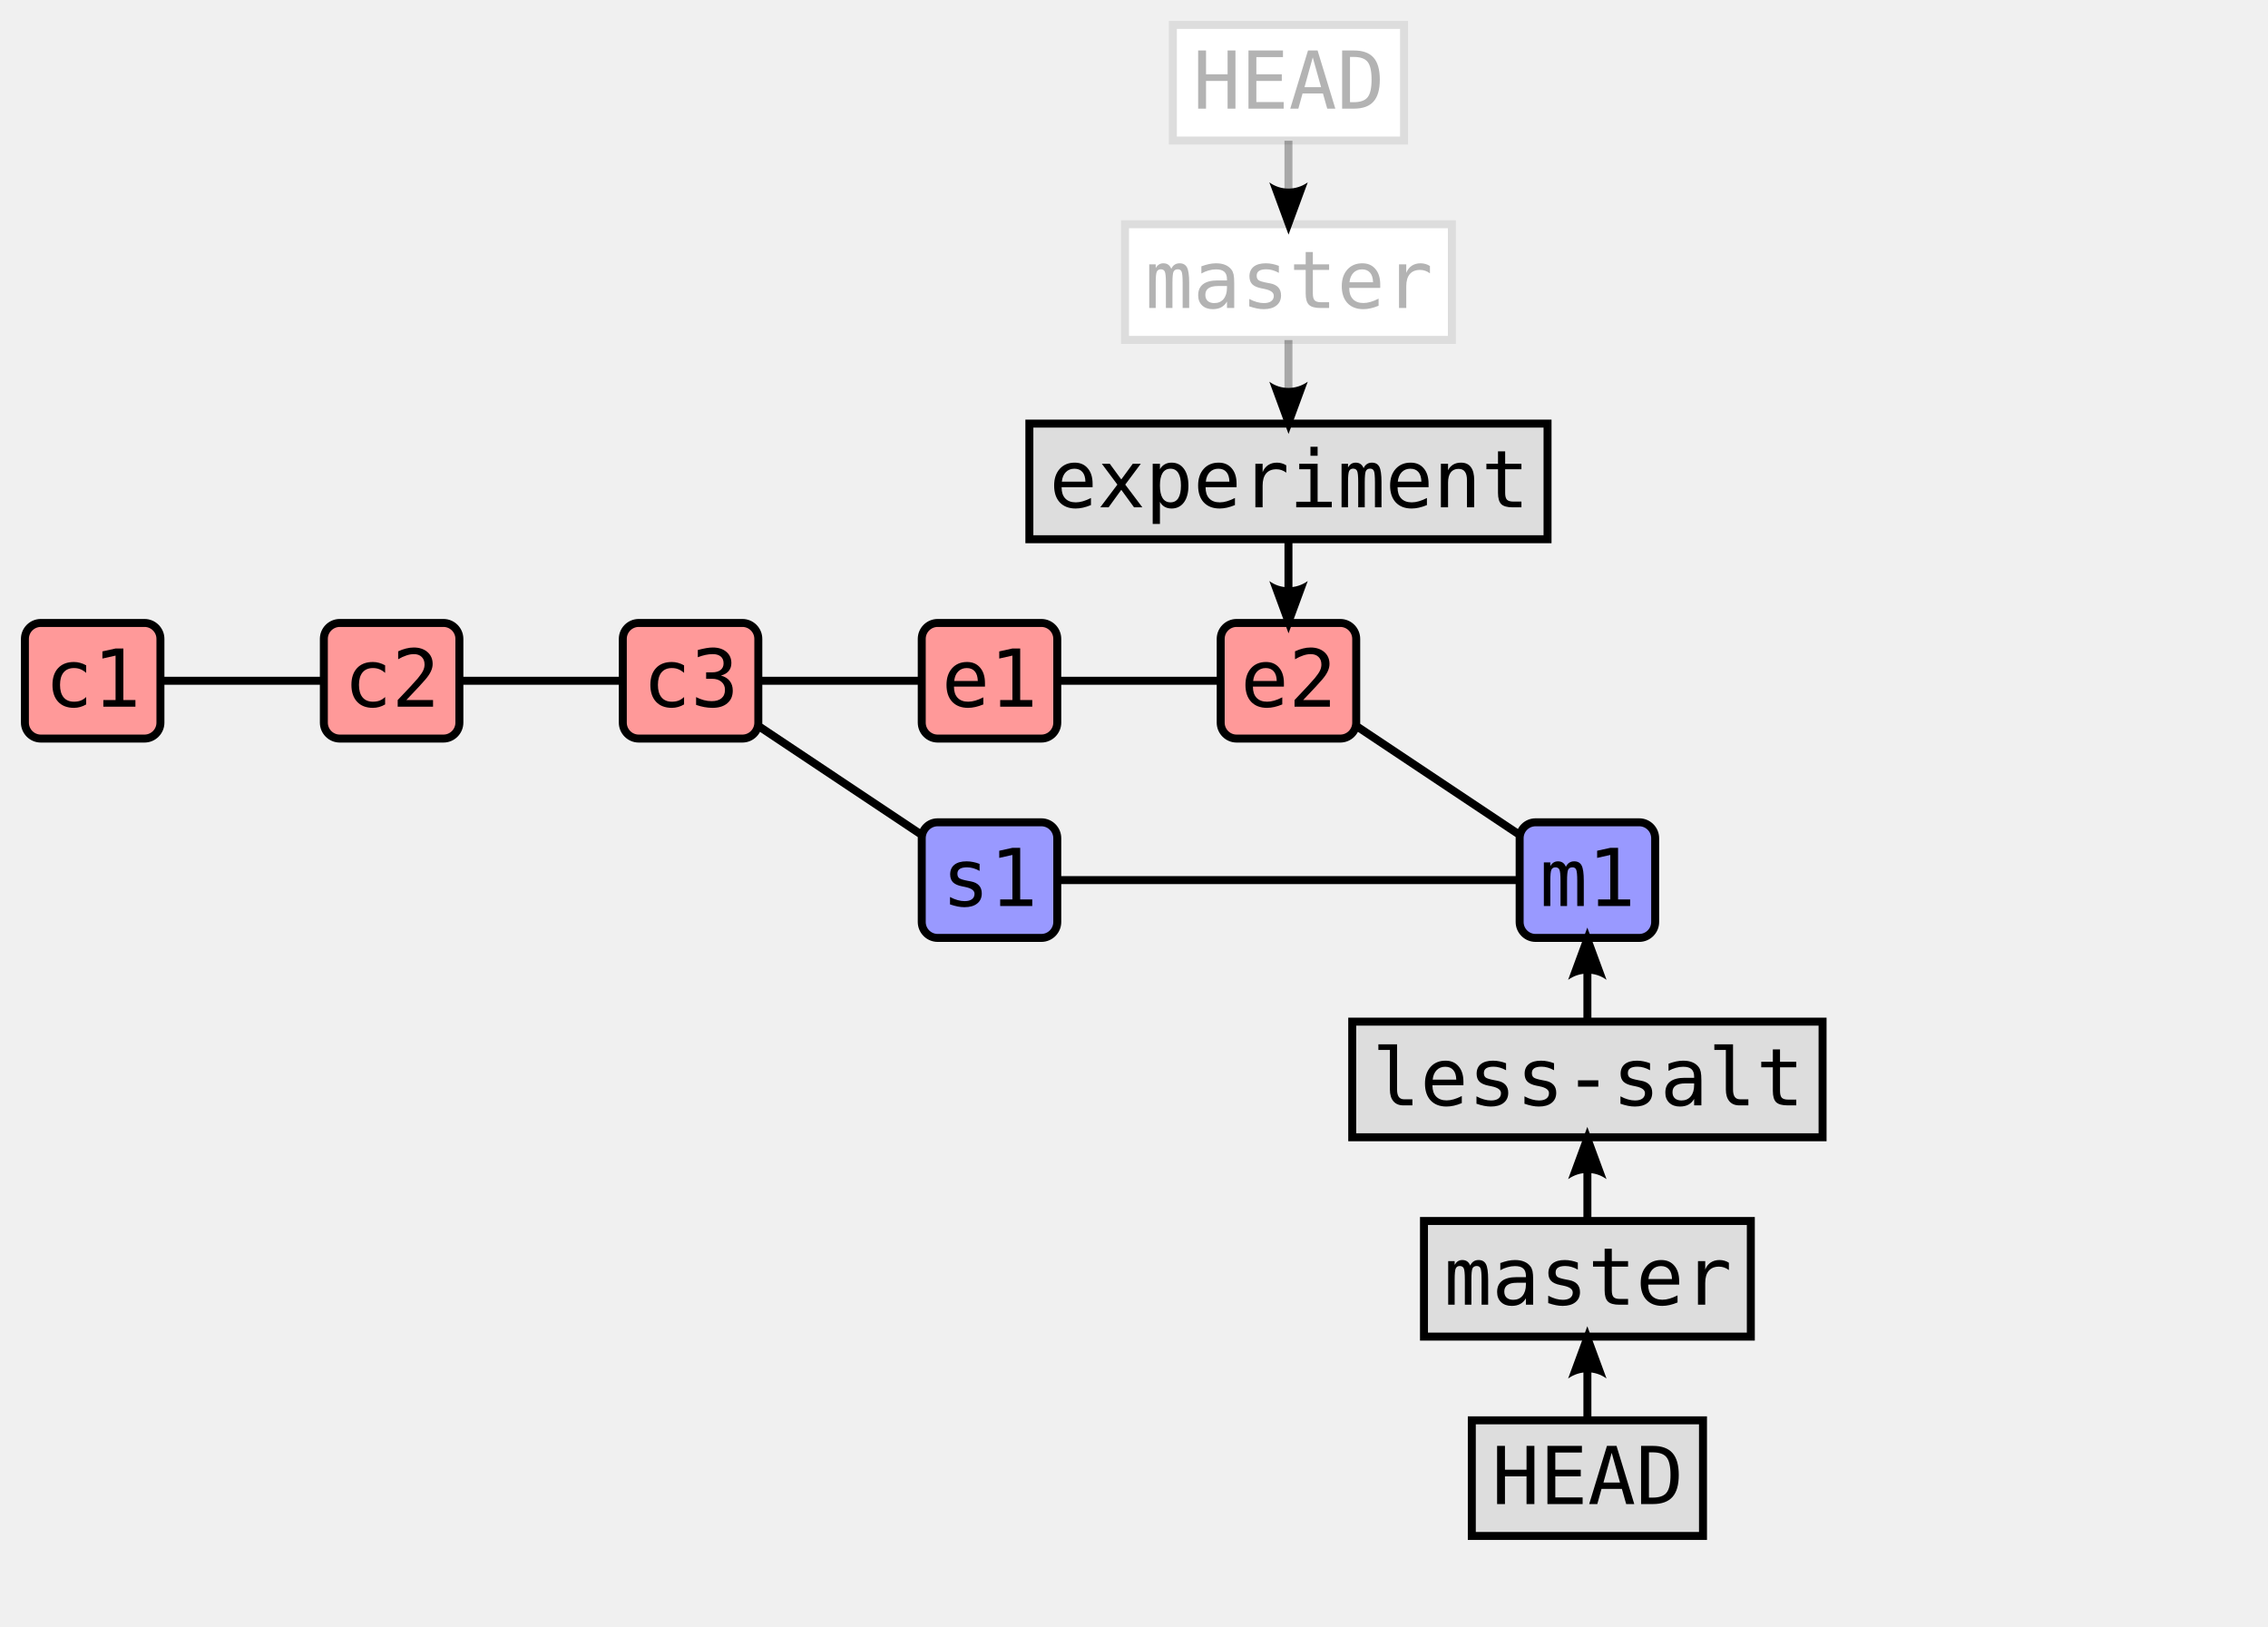
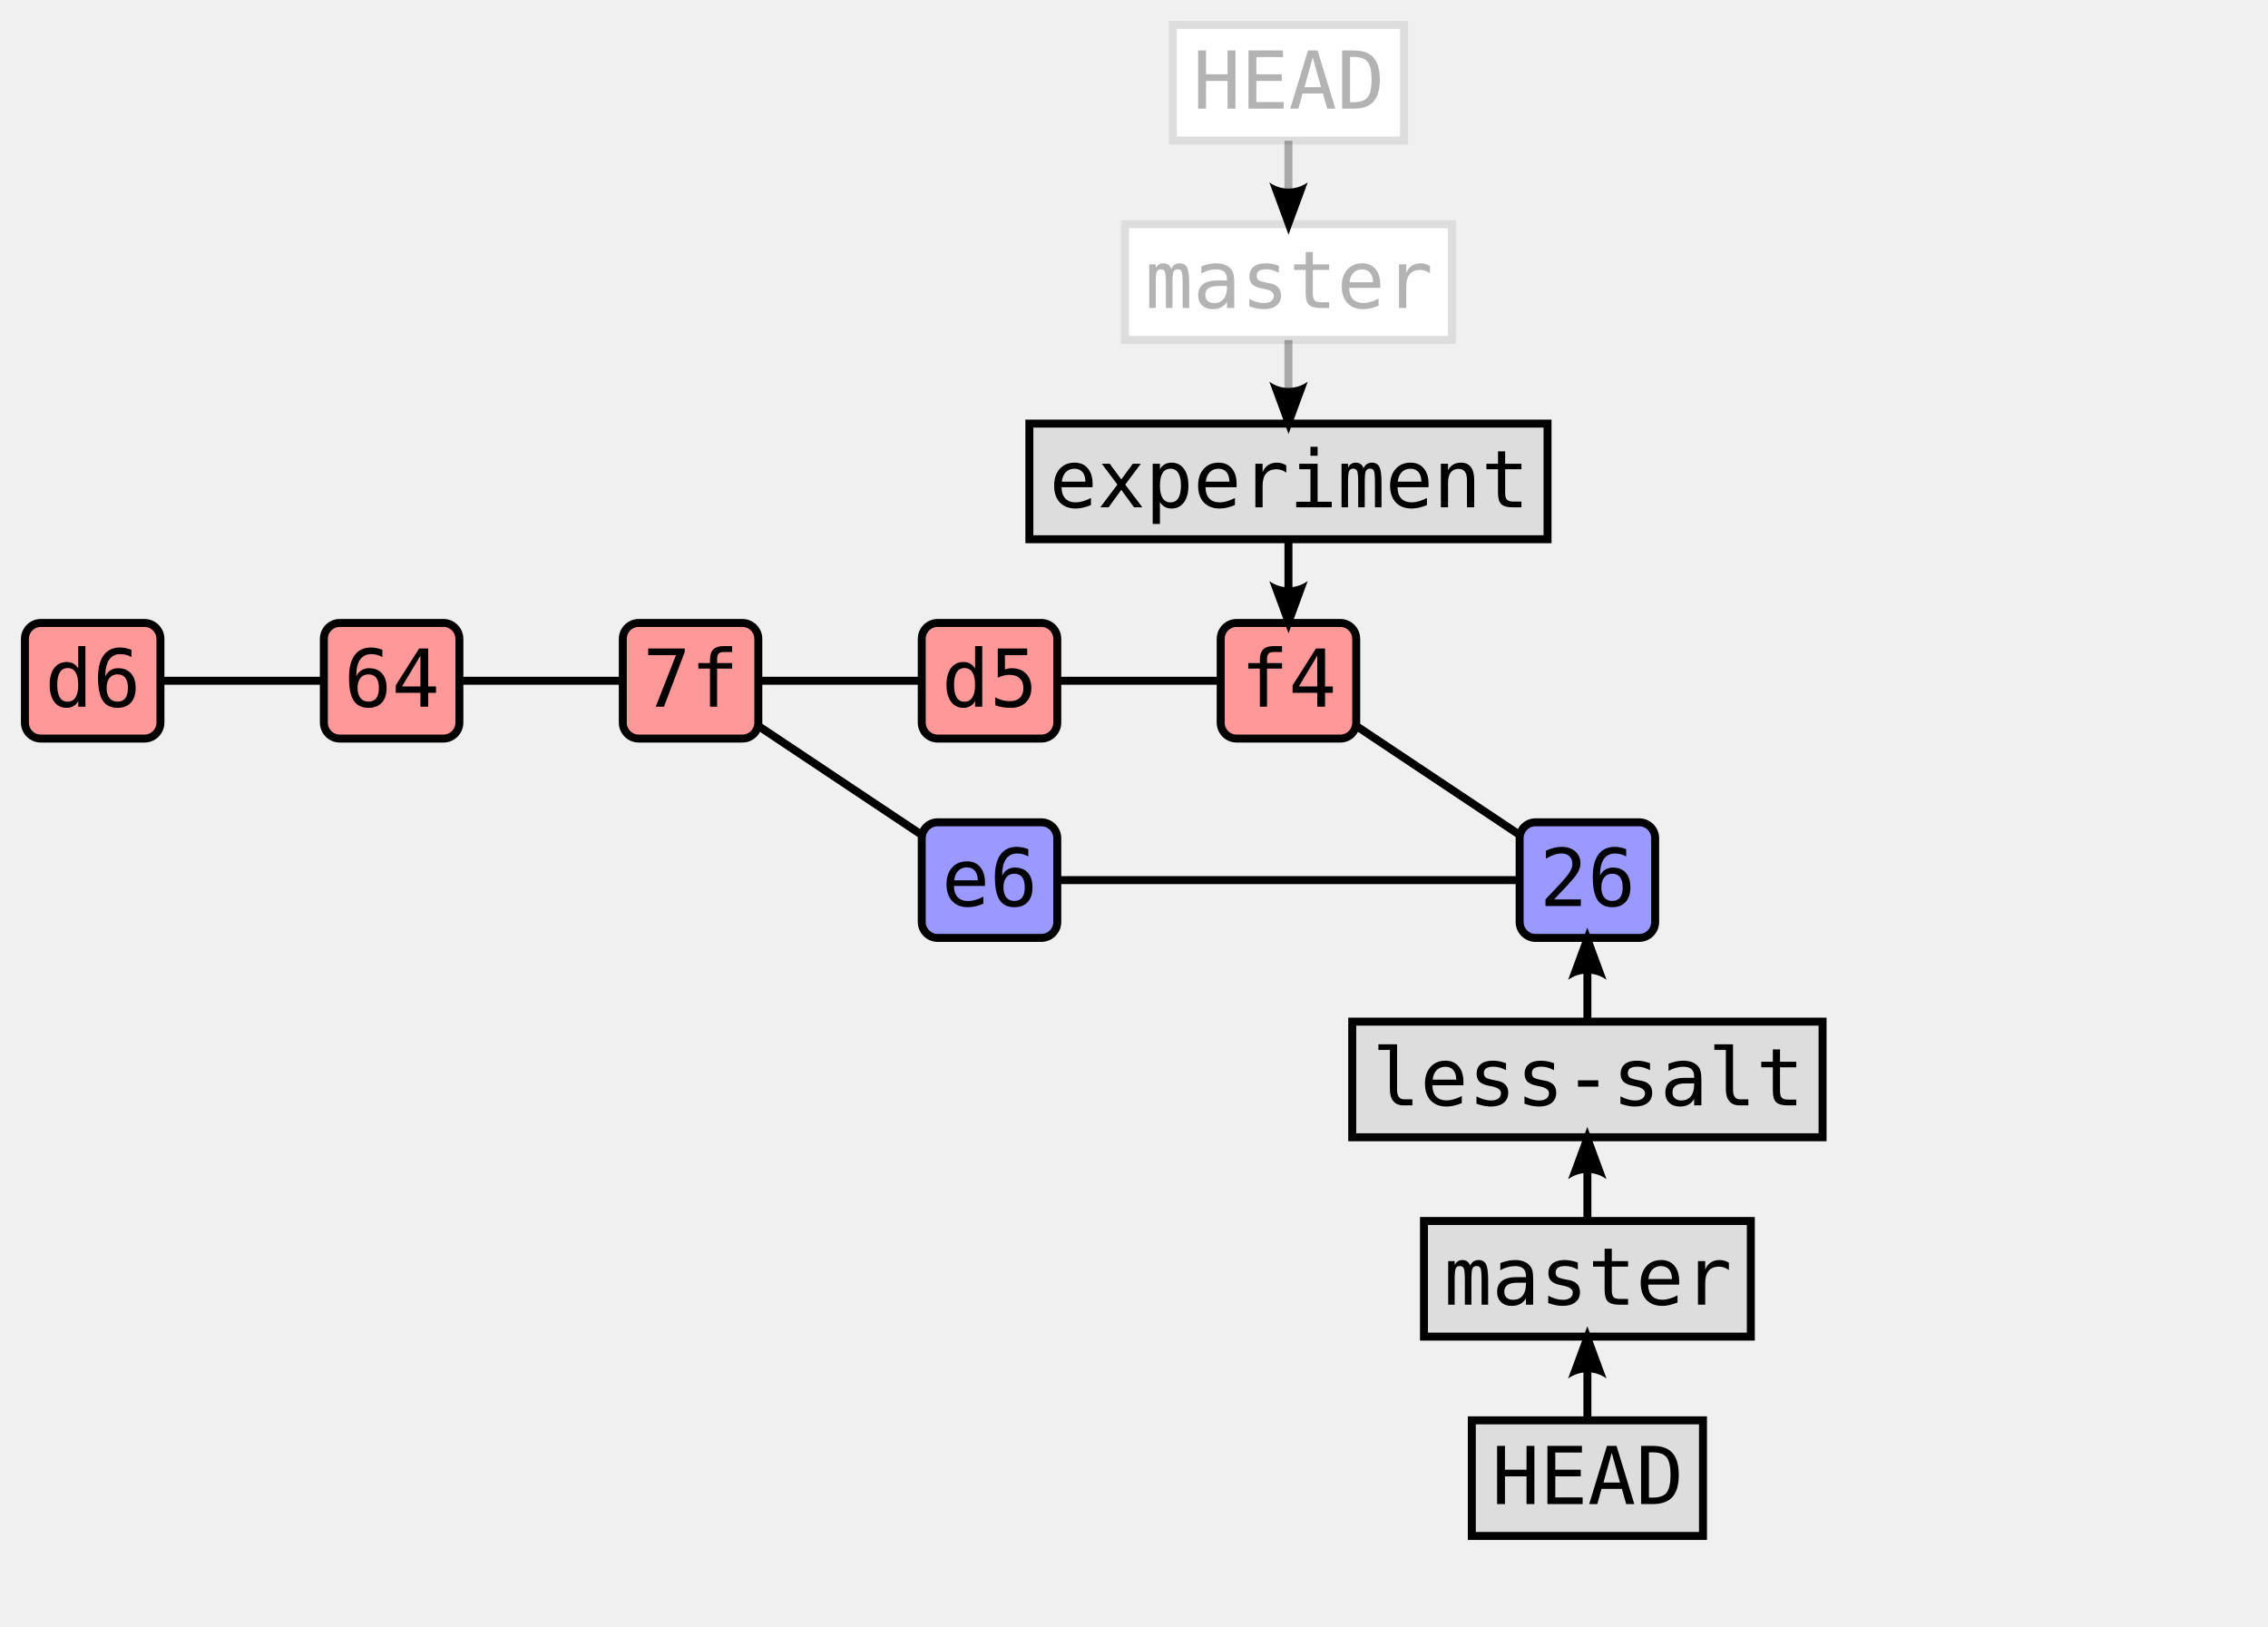
<svg xmlns="http://www.w3.org/2000/svg" width="455.2" height="326.4" id="svg2" version="1.1">
  <defs id="defs4">
    <marker orient="auto" refY="0.0" refX="0.0" id="Arrow2Mend" style="overflow:visible;">
      <path id="path3786" style="fill-rule:evenodd;stroke-width:0.625;stroke-linejoin:round;" d="M 8.719,4.034 L -2.207,0.016 L 8.719,-4.002 C 6.973,-1.63 6.983,1.616 8.719,4.034 z " transform="scale(0.6) rotate(180) translate(0,0)" />
    </marker>
  </defs>
  <g id="layer1">
    <rect style="fill:#ff9999;stroke:#000000;stroke-width:1.6;stroke-miterlimit:4;stroke-dasharray:none" id="rect2989" width="27.2" height="23.2" x="5" y="125" ry="3.2" />
    <text xml:space="preserve" style="font-size:16px;font-style:normal;font-weight:normal;line-height:125%;letter-spacing:0px;word-spacing:0px;fill:#000000;fill-opacity:1;stroke:none;font-family:DejaVu Sans Mono" x="9" y="141.8" id="text2985">
-       <tspan id="tspan2987" x="9" y="141.8">c1</tspan>
+       <tspan id="tspan2987" x="9" y="141.8">d6</tspan>
    </text>
  </g>
  <g id="layer1">
    <rect style="fill:#ff9999;stroke:#000000;stroke-width:1.6;stroke-miterlimit:4;stroke-dasharray:none" id="rect2989" width="27.2" height="23.2" x="65" y="125" ry="3.2" />
    <text xml:space="preserve" style="font-size:16px;font-style:normal;font-weight:normal;line-height:125%;letter-spacing:0px;word-spacing:0px;fill:#000000;fill-opacity:1;stroke:none;font-family:DejaVu Sans Mono" x="69" y="141.8" id="text2985">
-       <tspan id="tspan2987" x="69" y="141.8">c2</tspan>
+       <tspan id="tspan2987" x="69" y="141.8">64</tspan>
    </text>
  </g>
  <line x1="64.98" y1="136.6" x2="32.22" y2="136.6" style="stroke:#000000; stroke-width:1.6; stroke-opacity:1.0" />
  <g id="layer1">
    <rect style="fill:#ff9999;stroke:#000000;stroke-width:1.6;stroke-miterlimit:4;stroke-dasharray:none" id="rect2989" width="27.2" height="23.2" x="125" y="125" ry="3.2" />
    <text xml:space="preserve" style="font-size:16px;font-style:normal;font-weight:normal;line-height:125%;letter-spacing:0px;word-spacing:0px;fill:#000000;fill-opacity:1;stroke:none;font-family:DejaVu Sans Mono" x="129" y="141.8" id="text2985">
-       <tspan id="tspan2987" x="129" y="141.8">c3</tspan>
+       <tspan id="tspan2987" x="129" y="141.8">7f</tspan>
    </text>
  </g>
  <line x1="124.98" y1="136.6" x2="92.22" y2="136.6" style="stroke:#000000; stroke-width:1.6; stroke-opacity:1.0" />
  <g id="layer1">
    <rect style="fill:#9999ff;stroke:#000000;stroke-width:1.6;stroke-miterlimit:4;stroke-dasharray:none" id="rect2989" width="27.2" height="23.2" x="185" y="165" ry="3.2" />
    <text xml:space="preserve" style="font-size:16px;font-style:normal;font-weight:normal;line-height:125%;letter-spacing:0px;word-spacing:0px;fill:#000000;fill-opacity:1;stroke:none;font-family:DejaVu Sans Mono" x="189" y="181.8" id="text2985">
-       <tspan id="tspan2987" x="189" y="181.8">s1</tspan>
+       <tspan id="tspan2987" x="189" y="181.8">e6</tspan>
    </text>
  </g>
  <line x1="184.98" y1="167.52" x2="152.22" y2="145.68" style="stroke:#000000; stroke-width:1.6; stroke-opacity:1.0" />
  <g id="layer1">
    <rect style="fill:#ff9999;stroke:#000000;stroke-width:1.6;stroke-miterlimit:4;stroke-dasharray:none" id="rect2989" width="27.2" height="23.2" x="185" y="125" ry="3.2" />
    <text xml:space="preserve" style="font-size:16px;font-style:normal;font-weight:normal;line-height:125%;letter-spacing:0px;word-spacing:0px;fill:#000000;fill-opacity:1;stroke:none;font-family:DejaVu Sans Mono" x="189" y="141.8" id="text2985">
-       <tspan id="tspan2987" x="189" y="141.8">e1</tspan>
+       <tspan id="tspan2987" x="189" y="141.8">d5</tspan>
    </text>
  </g>
  <line x1="184.98" y1="136.6" x2="152.22" y2="136.6" style="stroke:#000000; stroke-width:1.6; stroke-opacity:1.0" />
  <g id="layer1">
    <rect style="fill:#ff9999;stroke:#000000;stroke-width:1.6;stroke-miterlimit:4;stroke-dasharray:none" id="rect2989" width="27.2" height="23.2" x="245" y="125" ry="3.2" />
    <text xml:space="preserve" style="font-size:16px;font-style:normal;font-weight:normal;line-height:125%;letter-spacing:0px;word-spacing:0px;fill:#000000;fill-opacity:1;stroke:none;font-family:DejaVu Sans Mono" x="249" y="141.8" id="text2985">
-       <tspan id="tspan2987" x="249" y="141.8">e2</tspan>
+       <tspan id="tspan2987" x="249" y="141.8">f4</tspan>
    </text>
  </g>
  <line x1="244.98" y1="136.6" x2="212.22" y2="136.6" style="stroke:#000000; stroke-width:1.6; stroke-opacity:1.0" />
  <g id="layer1">
    <rect style="fill:#dddddd;stroke:#000000;stroke-width:1.6;stroke-miterlimit:4;stroke-dasharray:none" id="rect2989" width="104" height="23.2" x="206.6" y="85" ry="0" />
    <text xml:space="preserve" style="font-size:16px;font-style:normal;font-weight:normal;line-height:125%;letter-spacing:0px;word-spacing:0px;fill:#000000;fill-opacity:1;stroke:none;font-family:DejaVu Sans Mono" x="210.6" y="101.8" id="text2985">
      <tspan id="tspan2987" x="210.6" y="101.8">experiment</tspan>
    </text>
  </g>
  <g id="layer1">
    <path style="fill:none;stroke:#000000;stroke-width:1.6;stroke-linecap:butt;stroke-linejoin:miter;stroke-opacity:1;marker-end:url(#Arrow2Mend);stroke-miterlimit:4;stroke-dasharray:none" d="M 258.6,108.24 258.6,124.96" id="path2985" />
  </g>
  <g id="layer1">
    <rect style="fill:#ffffff;stroke:#dddddd;stroke-width:1.6;stroke-miterlimit:4;stroke-dasharray:none" id="rect2989" width="65.6" height="23.2" x="225.8" y="45" ry="0" />
    <text xml:space="preserve" style="font-size:16px;font-style:normal;font-weight:normal;line-height:125%;letter-spacing:0px;word-spacing:0px;fill:#000000;fill-opacity:0.3;stroke:none;font-family:DejaVu Sans Mono" x="229.8" y="61.8" id="text2985">
      <tspan id="tspan2987" x="229.8" y="61.8">master</tspan>
    </text>
  </g>
  <g id="layer1">
    <path style="fill:none;stroke:#000000;stroke-width:1.6;stroke-linecap:butt;stroke-linejoin:miter;stroke-opacity:0.3;marker-end:url(#Arrow2Mend);stroke-miterlimit:4;stroke-dasharray:none" d="M 258.6,68.24 258.6,84.96" id="path2985" />
  </g>
  <g id="layer1">
    <rect style="fill:#ffffff;stroke:#dddddd;stroke-width:1.6;stroke-miterlimit:4;stroke-dasharray:none" id="rect2989" width="46.4" height="23.2" x="235.4" y="5" ry="0" />
    <text xml:space="preserve" style="font-size:16px;font-style:normal;font-weight:normal;line-height:125%;letter-spacing:0px;word-spacing:0px;fill:#000000;fill-opacity:0.3;stroke:none;font-family:DejaVu Sans Mono" x="239.4" y="21.8" id="text2985">
      <tspan id="tspan2987" x="239.4" y="21.8">HEAD</tspan>
    </text>
  </g>
  <g id="layer1">
    <path style="fill:none;stroke:#000000;stroke-width:1.6;stroke-linecap:butt;stroke-linejoin:miter;stroke-opacity:0.3;marker-end:url(#Arrow2Mend);stroke-miterlimit:4;stroke-dasharray:none" d="M 258.6,28.24 258.6,44.96" id="path2985" />
  </g>
  <g id="layer1">
    <rect style="fill:#9999ff;stroke:#000000;stroke-width:1.6;stroke-miterlimit:4;stroke-dasharray:none" id="rect2989" width="27.2" height="23.2" x="305" y="165" ry="3.2" />
    <text xml:space="preserve" style="font-size:16px;font-style:normal;font-weight:normal;line-height:125%;letter-spacing:0px;word-spacing:0px;fill:#000000;fill-opacity:1;stroke:none;font-family:DejaVu Sans Mono" x="309" y="181.8" id="text2985">
-       <tspan id="tspan2987" x="309" y="181.8">m1</tspan>
+       <tspan id="tspan2987" x="309" y="181.8">26</tspan>
    </text>
  </g>
  <line x1="304.92" y1="176.6" x2="212.28" y2="176.6" style="stroke:#000000; stroke-width:1.6; stroke-opacity:1.0" />
  <line x1="304.98" y1="167.52" x2="272.22" y2="145.68" style="stroke:#000000; stroke-width:1.6; stroke-opacity:1.0" />
  <g id="layer1">
    <rect style="fill:#dddddd;stroke:#000000;stroke-width:1.6;stroke-miterlimit:4;stroke-dasharray:none" id="rect2989" width="94.4" height="23.2" x="271.4" y="205" ry="0" />
    <text xml:space="preserve" style="font-size:16px;font-style:normal;font-weight:normal;line-height:125%;letter-spacing:0px;word-spacing:0px;fill:#000000;fill-opacity:1;stroke:none;font-family:DejaVu Sans Mono" x="275.4" y="221.8" id="text2985">
      <tspan id="tspan2987" x="275.4" y="221.8">less-salt</tspan>
    </text>
  </g>
  <g id="layer1">
    <path style="fill:none;stroke:#000000;stroke-width:1.6;stroke-linecap:butt;stroke-linejoin:miter;stroke-opacity:1;marker-end:url(#Arrow2Mend);stroke-miterlimit:4;stroke-dasharray:none" d="M 318.6,204.96 318.6,188.24" id="path2985" />
  </g>
  <g id="layer1">
    <rect style="fill:#dddddd;stroke:#000000;stroke-width:1.6;stroke-miterlimit:4;stroke-dasharray:none" id="rect2989" width="65.6" height="23.2" x="285.8" y="245" ry="0" />
    <text xml:space="preserve" style="font-size:16px;font-style:normal;font-weight:normal;line-height:125%;letter-spacing:0px;word-spacing:0px;fill:#000000;fill-opacity:1;stroke:none;font-family:DejaVu Sans Mono" x="289.8" y="261.8" id="text2985">
      <tspan id="tspan2987" x="289.8" y="261.8">master</tspan>
    </text>
  </g>
  <g id="layer1">
    <path style="fill:none;stroke:#000000;stroke-width:1.6;stroke-linecap:butt;stroke-linejoin:miter;stroke-opacity:1;marker-end:url(#Arrow2Mend);stroke-miterlimit:4;stroke-dasharray:none" d="M 318.6,244.96 318.6,228.24" id="path2985" />
  </g>
  <g id="layer1">
    <rect style="fill:#dddddd;stroke:#000000;stroke-width:1.6;stroke-miterlimit:4;stroke-dasharray:none" id="rect2989" width="46.4" height="23.2" x="295.4" y="285" ry="0" />
    <text xml:space="preserve" style="font-size:16px;font-style:normal;font-weight:normal;line-height:125%;letter-spacing:0px;word-spacing:0px;fill:#000000;fill-opacity:1;stroke:none;font-family:DejaVu Sans Mono" x="299.4" y="301.8" id="text2985">
      <tspan id="tspan2987" x="299.4" y="301.8">HEAD</tspan>
    </text>
  </g>
  <g id="layer1">
    <path style="fill:none;stroke:#000000;stroke-width:1.6;stroke-linecap:butt;stroke-linejoin:miter;stroke-opacity:1;marker-end:url(#Arrow2Mend);stroke-miterlimit:4;stroke-dasharray:none" d="M 318.6,284.96 318.6,268.24" id="path2985" />
  </g>
</svg>
